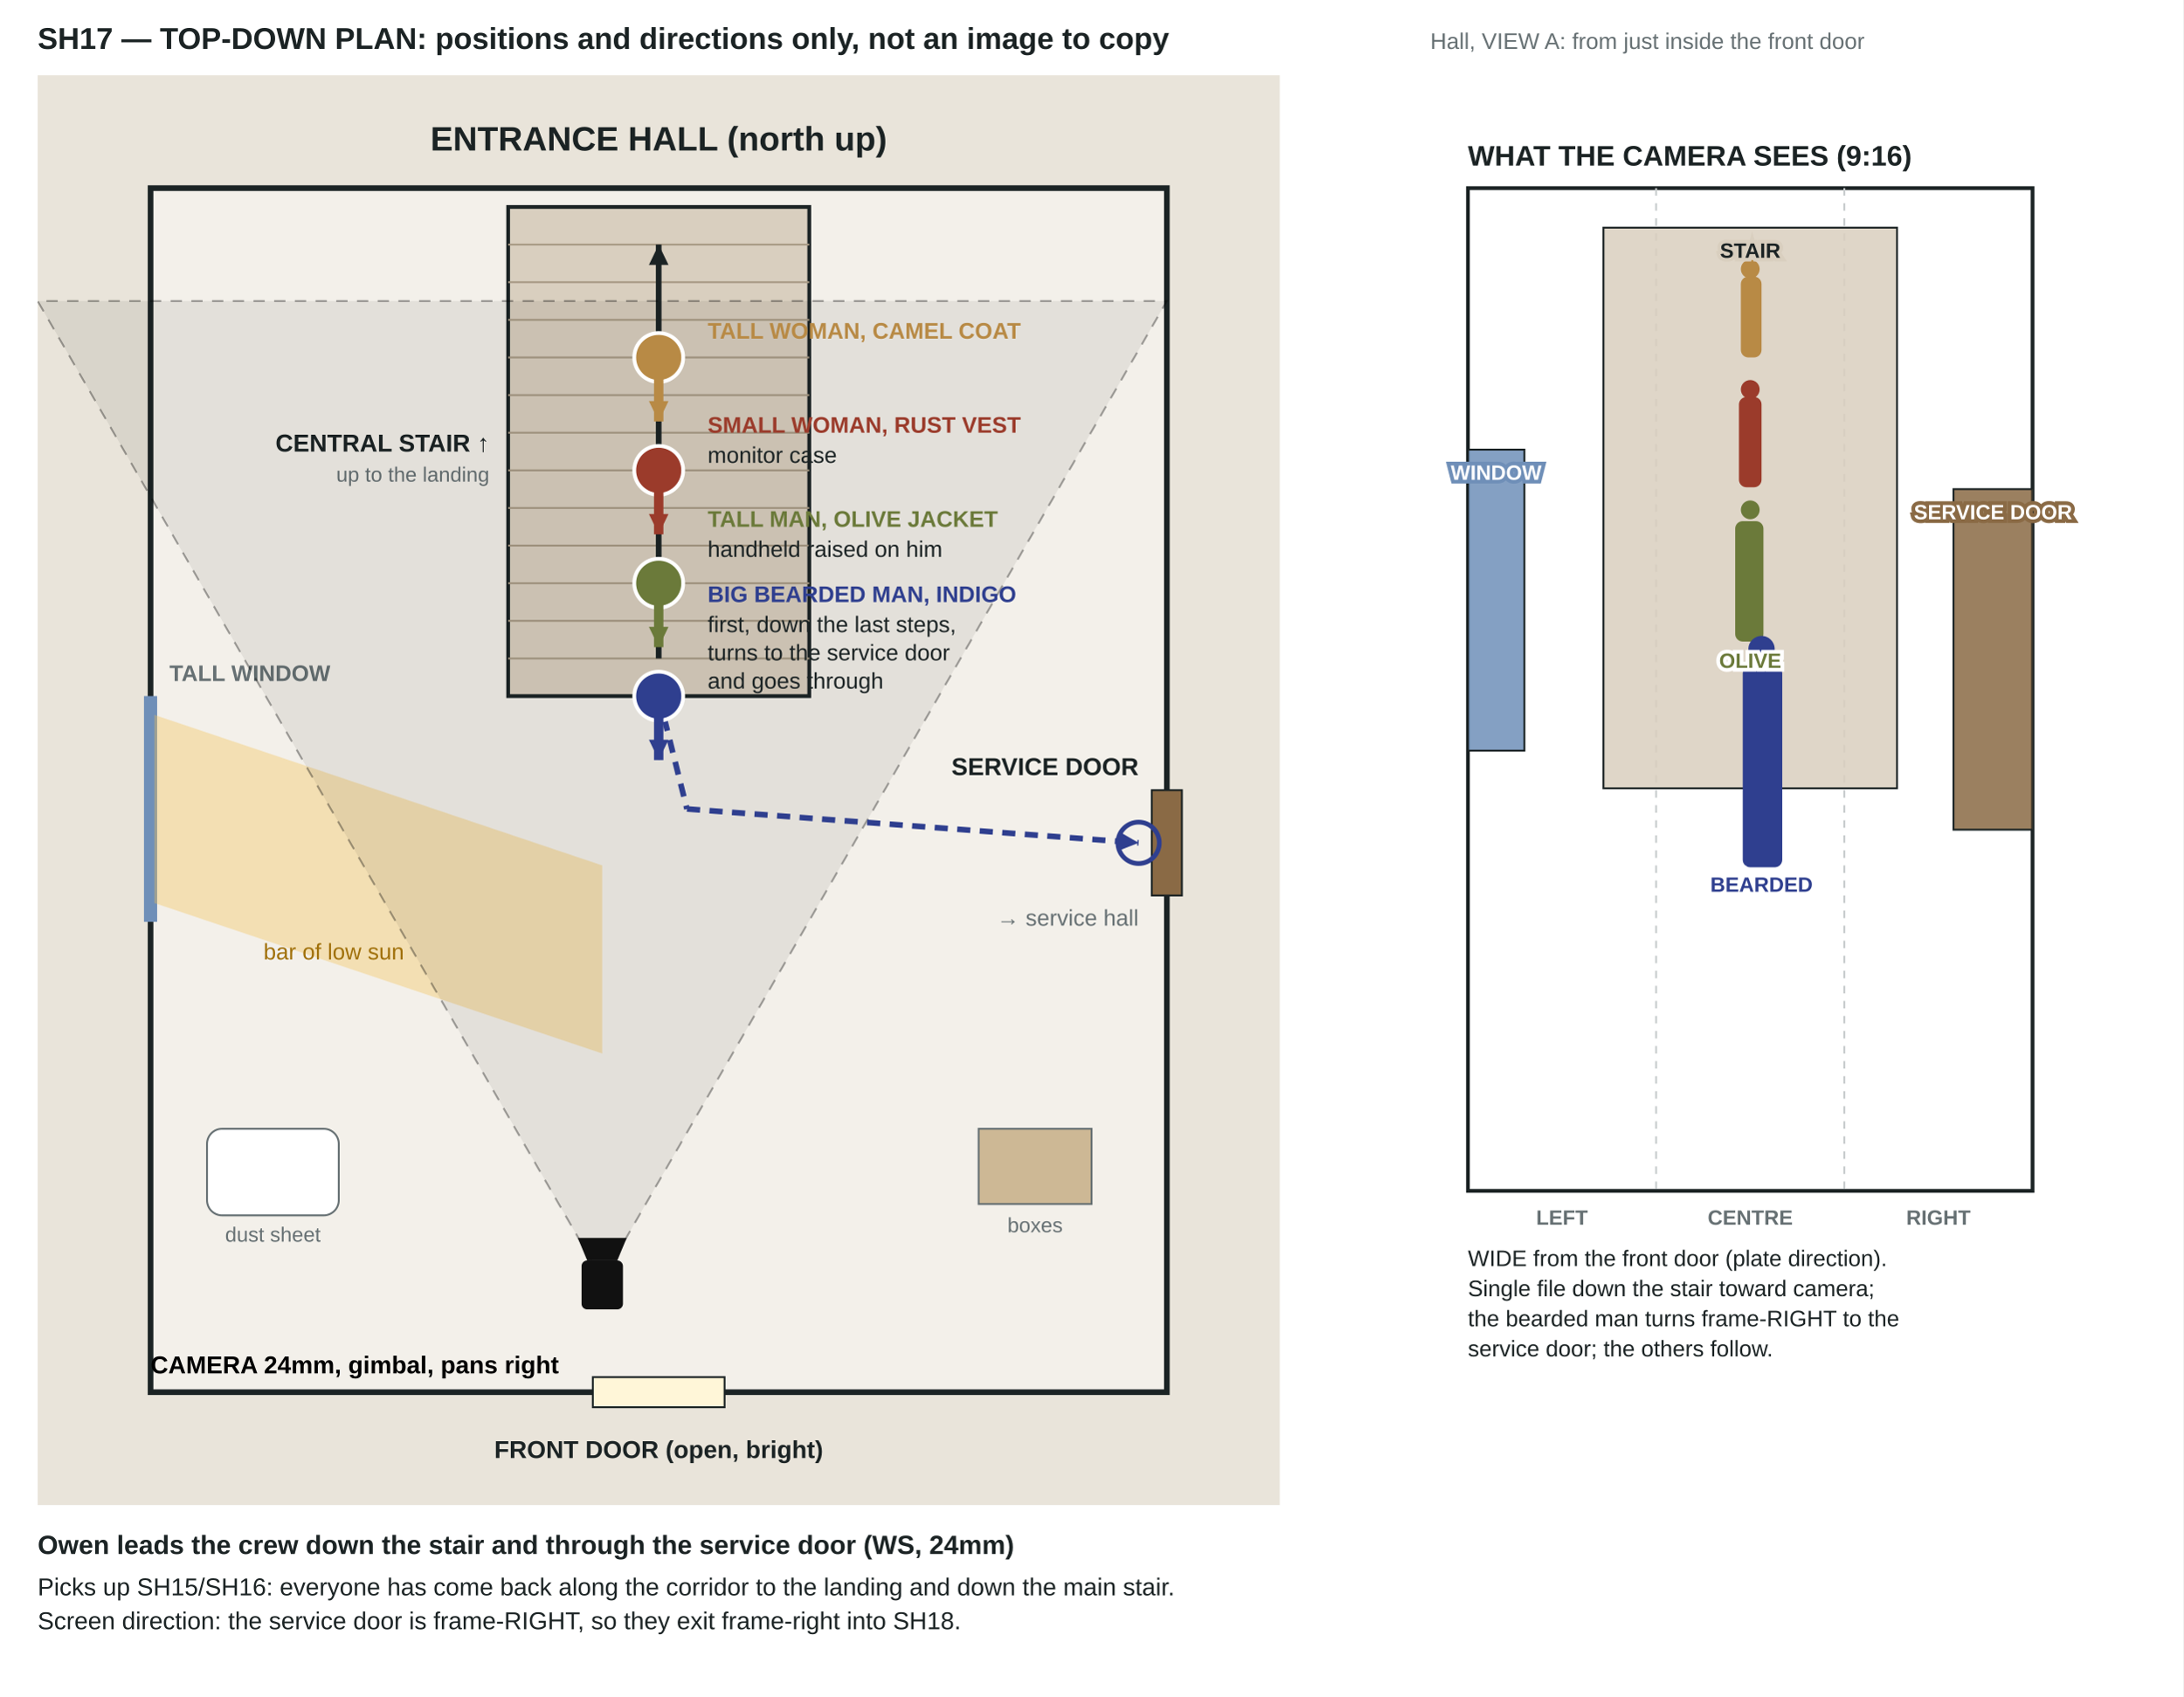
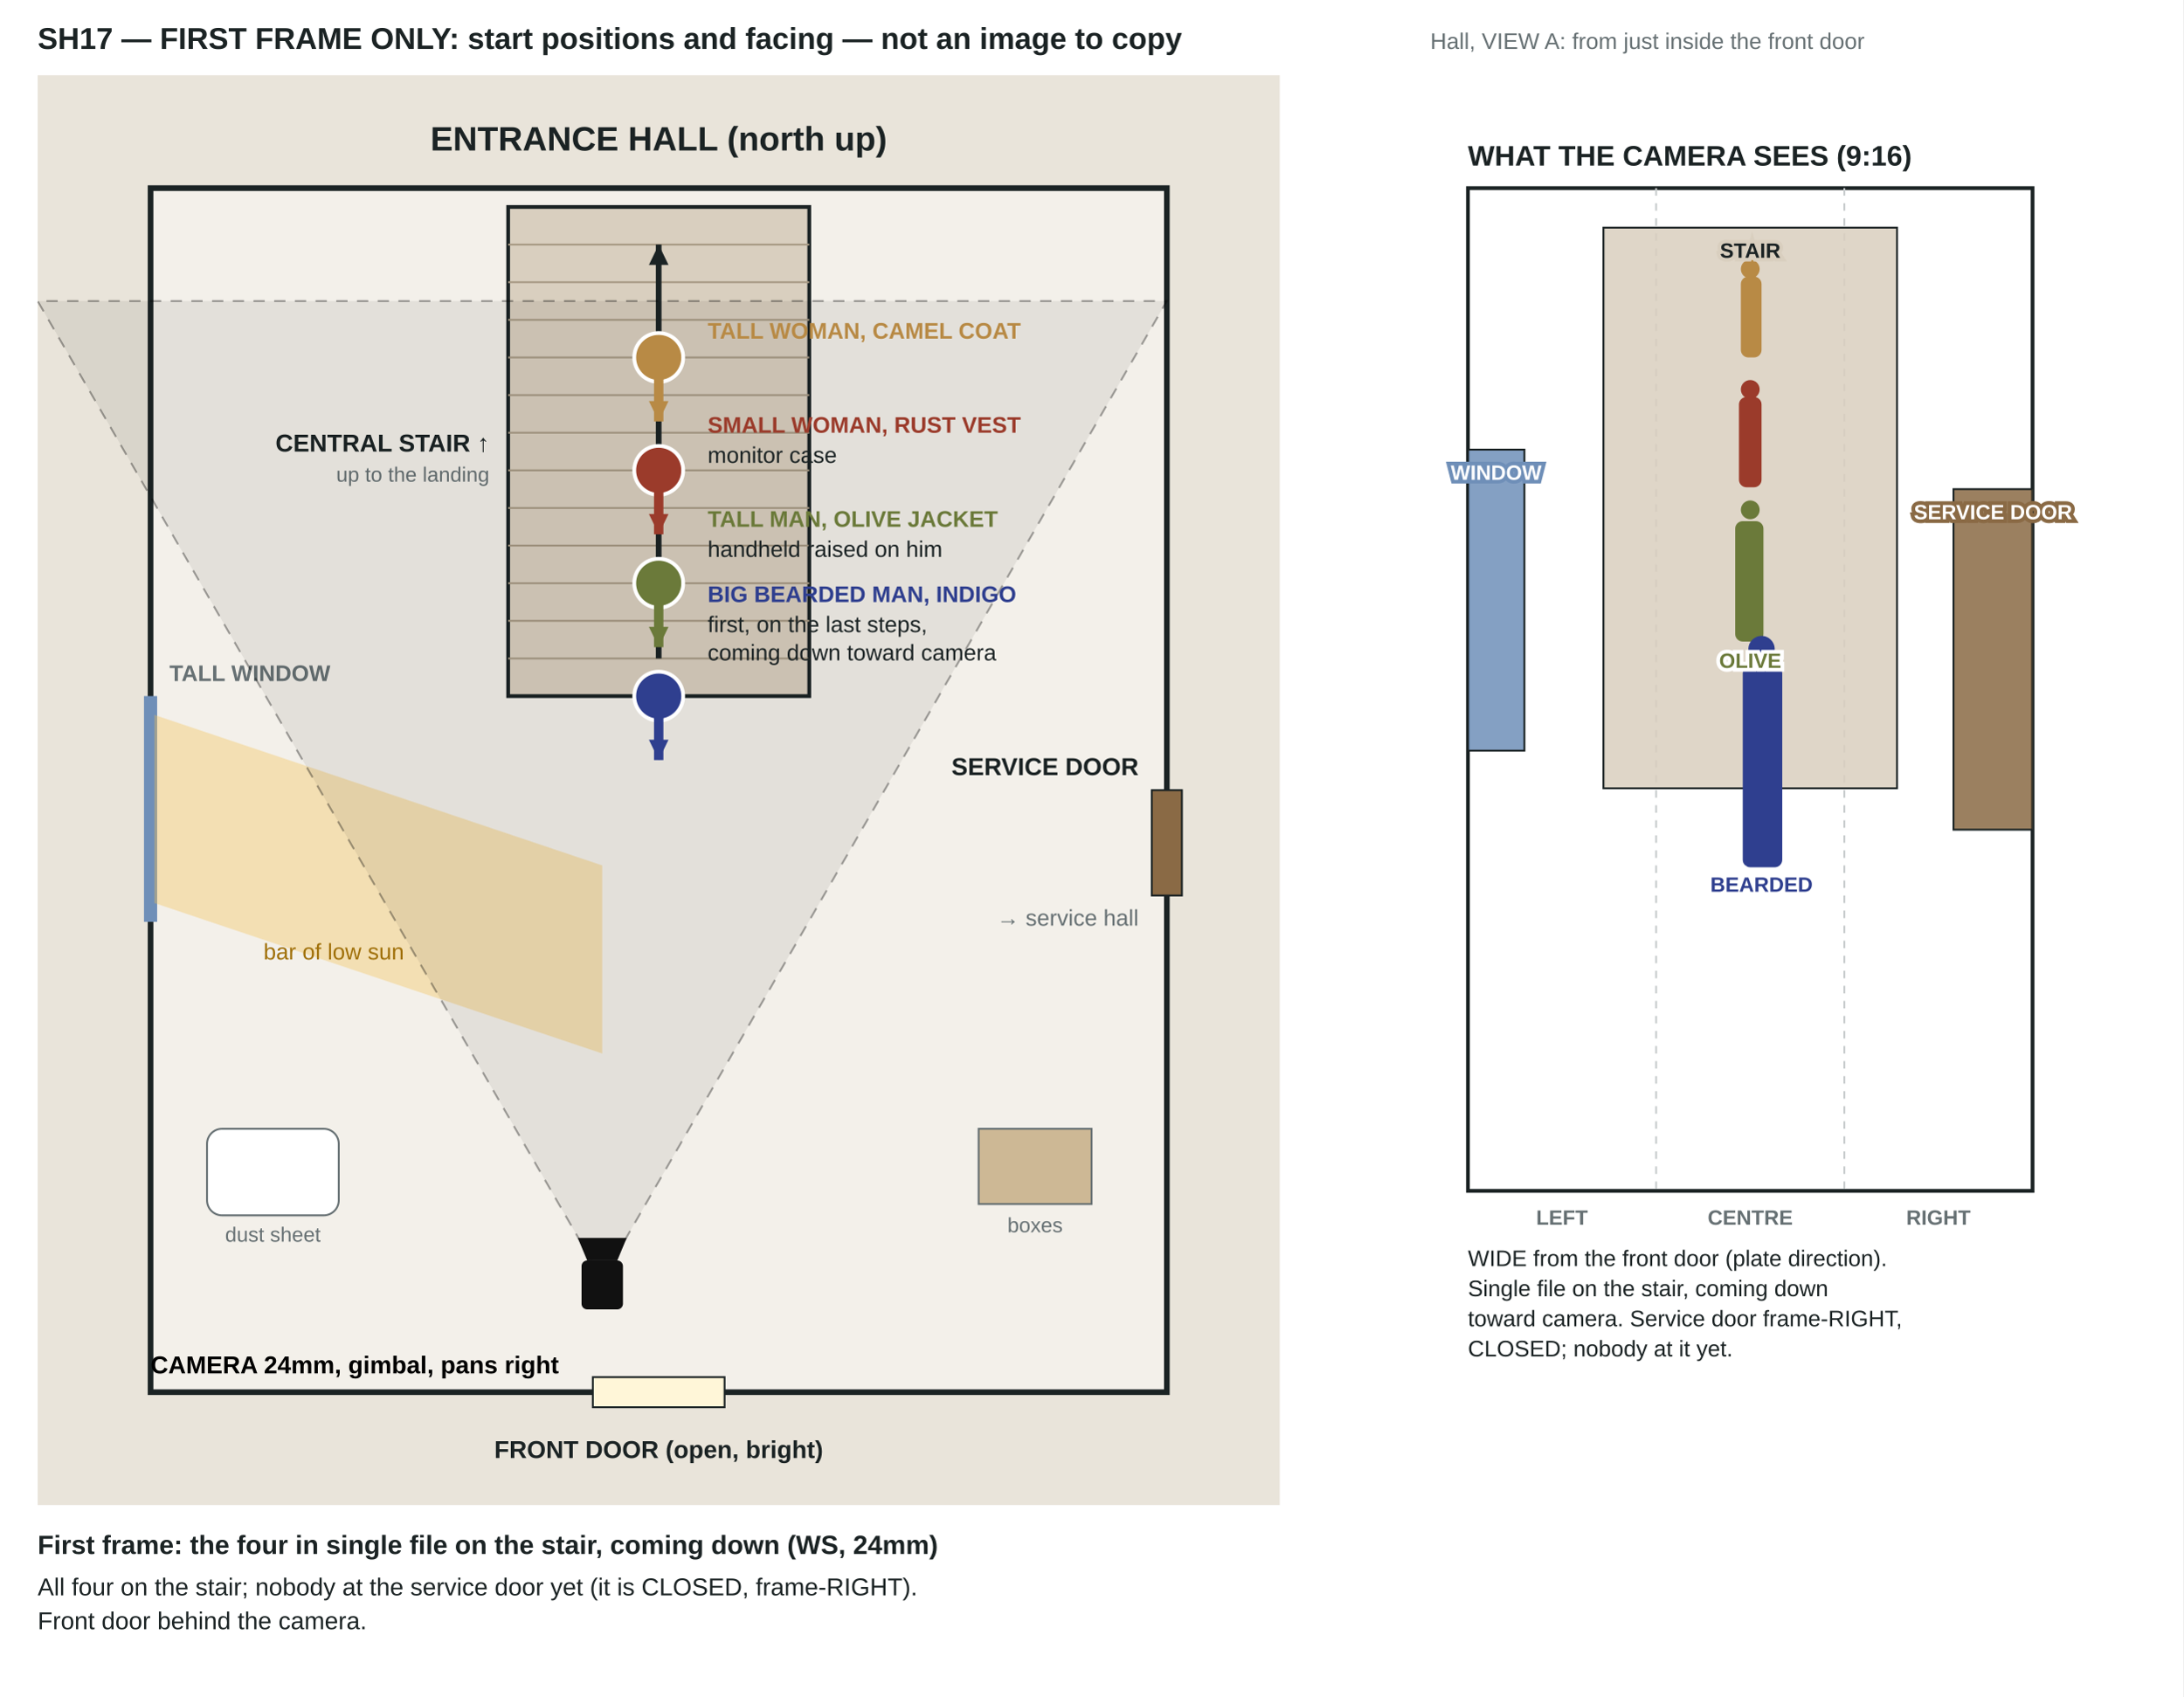
<svg xmlns="http://www.w3.org/2000/svg" width="1160" height="902" viewBox="0 0 1160 902">
  <rect width="100%" height="100%" fill="#ffffff" />
  <g transform="translate(20,40)">
    <rect x="0" y="0" width="660" height="760" fill="#e9e4da" />
    <rect x="60" y="60" width="540" height="640" fill="#f3f0ea" stroke="#1b2324" stroke-width="3" />
    <text x="330" y="40" font-size="18" fill="#1b2324" text-anchor="middle" font-weight="700" font-family="Arial, Helvetica, sans-serif">ENTRANCE HALL (north up)</text>
    <rect x="250" y="70" width="160" height="260" fill="#d9cfbf" stroke="#1b2324" stroke-width="2" />
    <line x1="250" y1="90" x2="410" y2="90" stroke="#a89a85" />
    <line x1="250" y1="110" x2="410" y2="110" stroke="#a89a85" />
    <line x1="250" y1="130" x2="410" y2="130" stroke="#a89a85" />
    <line x1="250" y1="150" x2="410" y2="150" stroke="#a89a85" />
    <line x1="250" y1="170" x2="410" y2="170" stroke="#a89a85" />
    <line x1="250" y1="190" x2="410" y2="190" stroke="#a89a85" />
    <line x1="250" y1="210" x2="410" y2="210" stroke="#a89a85" />
    <line x1="250" y1="230" x2="410" y2="230" stroke="#a89a85" />
    <line x1="250" y1="250" x2="410" y2="250" stroke="#a89a85" />
    <line x1="250" y1="270" x2="410" y2="270" stroke="#a89a85" />
    <line x1="250" y1="290" x2="410" y2="290" stroke="#a89a85" />
    <line x1="250" y1="310" x2="410" y2="310" stroke="#a89a85" />
    <line x1="330" y1="310" x2="330" y2="90" stroke="#1b2324" stroke-width="3" />
    <polygon points="330,90 335.2,100.8 324.8,100.8" fill="#1b2324" />
    <text x="240" y="200" font-size="13" fill="#1b2324" text-anchor="end" font-weight="700" font-family="Arial, Helvetica, sans-serif">CENTRAL STAIR ↑</text>
    <text x="240" y="216" font-size="11" fill="#667073" text-anchor="end" font-weight="400" font-family="Arial, Helvetica, sans-serif">up to the landing</text>
    <rect x="295" y="692" width="70" height="16" fill="#fff6d8" stroke="#1b2324" />
    <text x="330" y="735" font-size="13" fill="#1b2324" text-anchor="middle" font-weight="700" font-family="Arial, Helvetica, sans-serif">FRONT DOOR (open, bright)</text>
    <rect x="592" y="380" width="16" height="56" fill="#8a6a45" stroke="#1b2324" />
    <text x="585" y="372" font-size="13" fill="#1b2324" text-anchor="end" font-weight="700" font-family="Arial, Helvetica, sans-serif">SERVICE DOOR</text>
    <text x="585" y="452" font-size="12" fill="#667073" text-anchor="end" font-weight="400" font-family="Arial, Helvetica, sans-serif">→ service hall</text>
    <line x1="60" y1="330" x2="60" y2="450" stroke="#6f8fb8" stroke-width="7" />
    <text x="70" y="322" font-size="12" fill="#667073" text-anchor="start" font-weight="700" font-family="Arial, Helvetica, sans-serif">TALL WINDOW</text>
    <polygon points="62,340 62,440 300,520 300,420" fill="#f2c14e" fill-opacity="0.35" />
    <text x="120" y="470" font-size="12" fill="#a0700a" text-anchor="start" font-weight="400" font-family="Arial, Helvetica, sans-serif">bar of low sun</text>
    <rect x="90" y="560" width="70" height="46" rx="8" fill="#ffffff" stroke="#667073" />
    <text x="125" y="620" font-size="11" fill="#667073" text-anchor="middle" font-weight="400" font-family="Arial, Helvetica, sans-serif">dust sheet</text>
    <rect x="500" y="560" width="60" height="40" fill="#cdb895" stroke="#667073" />
    <text x="530" y="615" font-size="11" fill="#667073" text-anchor="middle" font-weight="400" font-family="Arial, Helvetica, sans-serif">boxes</text>
    <polygon points="300,640 0,120 600,120" fill="#000000" fill-opacity="0.07" stroke="#000" stroke-opacity="0.35" stroke-dasharray="6 5" />
    <g transform="translate(300,640) rotate(-90)">
      <rect x="-16" y="-11" width="26" height="22" rx="3" fill="#111" />
      <polygon points="10,-8 22,-13 22,13 10,8" fill="#111" />
    </g>
    <text x="60" y="690" font-size="13" fill="#000" text-anchor="start" font-weight="700" font-family="Arial, Helvetica, sans-serif">CAMERA 24mm, gimbal, pans right</text>
-     <line x1="330" y1="330" x2="345" y2="390" stroke="#2f3f8f" stroke-width="3" stroke-dasharray="7 5" />
-     <line x1="345" y1="390" x2="585" y2="408" stroke="#2f3f8f" stroke-width="3" stroke-dasharray="7 5" />
-     <polygon points="585,408 573.8,412.4 574.6,402.0" fill="#2f3f8f" />
-     <circle cx="585" cy="408" r="11" fill="none" stroke="#2f3f8f" stroke-width="2.5" />
    <circle cx="330" cy="330" r="13" fill="#2f3f8f" stroke="#fff" stroke-width="2" />
    <line x1="330" y1="330" x2="330.0" y2="364.0" stroke="#2f3f8f" stroke-width="5" />
    <polygon points="330.0,364.0 324.8,353.2 335.2,353.2" fill="#2f3f8f" />
    <text x="356" y="280" font-size="12" fill="#2f3f8f" text-anchor="start" font-weight="700" font-family="Arial, Helvetica, sans-serif">BIG BEARDED MAN, INDIGO</text>
-     <text x="356" y="296" font-size="12" fill="#1b2324" text-anchor="start" font-weight="400" font-family="Arial, Helvetica, sans-serif">first, down the last steps,</text>
-     <text x="356" y="311" font-size="12" fill="#1b2324" text-anchor="start" font-weight="400" font-family="Arial, Helvetica, sans-serif">turns to the service door</text>
-     <text x="356" y="326" font-size="12" fill="#1b2324" text-anchor="start" font-weight="400" font-family="Arial, Helvetica, sans-serif">and goes through</text>
+     <text x="356" y="296" font-size="12" fill="#1b2324" text-anchor="start" font-weight="400" font-family="Arial, Helvetica, sans-serif">first, on the last steps,</text>
+     <text x="356" y="311" font-size="12" fill="#1b2324" text-anchor="start" font-weight="400" font-family="Arial, Helvetica, sans-serif">coming down toward camera</text>
    <circle cx="330" cy="270" r="13" fill="#6b7a3a" stroke="#fff" stroke-width="2" />
    <line x1="330" y1="270" x2="330.0" y2="304.0" stroke="#6b7a3a" stroke-width="5" />
    <polygon points="330.0,304.0 324.8,293.2 335.2,293.2" fill="#6b7a3a" />
    <text x="356" y="240" font-size="12" fill="#6b7a3a" text-anchor="start" font-weight="700" font-family="Arial, Helvetica, sans-serif">TALL MAN, OLIVE JACKET</text>
    <text x="356" y="256" font-size="12" fill="#1b2324" text-anchor="start" font-weight="400" font-family="Arial, Helvetica, sans-serif">handheld raised on him</text>
    <circle cx="330" cy="210" r="13" fill="#9b3b2b" stroke="#fff" stroke-width="2" />
    <line x1="330" y1="210" x2="330.0" y2="244.0" stroke="#9b3b2b" stroke-width="5" />
    <polygon points="330.0,244.0 324.8,233.2 335.2,233.2" fill="#9b3b2b" />
    <text x="356" y="190" font-size="12" fill="#9b3b2b" text-anchor="start" font-weight="700" font-family="Arial, Helvetica, sans-serif">SMALL WOMAN, RUST VEST</text>
    <text x="356" y="206" font-size="12" fill="#1b2324" text-anchor="start" font-weight="400" font-family="Arial, Helvetica, sans-serif">monitor case</text>
    <circle cx="330" cy="150" r="13" fill="#b88a45" stroke="#fff" stroke-width="2" />
    <line x1="330" y1="150" x2="330.0" y2="184.0" stroke="#b88a45" stroke-width="5" />
    <polygon points="330.0,184.0 324.8,173.2 335.2,173.2" fill="#b88a45" />
    <text x="356" y="140" font-size="12" fill="#b88a45" text-anchor="start" font-weight="700" font-family="Arial, Helvetica, sans-serif">TALL WOMAN, CAMEL COAT</text>
    <text x="760" y="48" font-size="15" fill="#1b2324" text-anchor="start" font-weight="700" font-family="Arial, Helvetica, sans-serif">WHAT THE CAMERA SEES (9:16)</text>
    <rect x="760" y="60" width="300" height="533" fill="#ffffff" stroke="#1b2324" stroke-width="2" />
    <line x1="860" y1="60" x2="860" y2="593" stroke="#c8cccd" stroke-dasharray="4 4" />
    <line x1="960" y1="60" x2="960" y2="593" stroke="#c8cccd" stroke-dasharray="4 4" />
    <text x="810.0" y="611" font-size="11" fill="#667073" text-anchor="middle" font-weight="600" font-family="Arial, Helvetica, sans-serif">LEFT</text>
    <text x="910.0" y="611" font-size="11" fill="#667073" text-anchor="middle" font-weight="600" font-family="Arial, Helvetica, sans-serif">CENTRE</text>
    <text x="1010.0" y="611" font-size="11" fill="#667073" text-anchor="middle" font-weight="600" font-family="Arial, Helvetica, sans-serif">RIGHT</text>
    <clipPath id="frameclip">
      <rect x="760" y="60" width="300" height="533" />
    </clipPath>
    <g clip-path="url(#frameclip)">
      <rect x="832" y="81" width="156" height="298" fill="#d9cfbf" fill-opacity="0.85" stroke="#1b2324" />
      <rect x="1018" y="220" width="42" height="181" fill="#8a6a45" fill-opacity="0.85" stroke="#1b2324" />
      <rect x="760" y="199" width="30" height="160" fill="#6f8fb8" fill-opacity="0.85" stroke="#1b2324" />
      <circle cx="910" cy="103" r="5" fill="#b88a45" />
      <rect x="905" y="107" width="11" height="43" rx="4" fill="#b88a45" />
      <circle cx="910" cy="167" r="5" fill="#9b3b2b" />
      <rect x="904" y="171" width="12" height="48" rx="4" fill="#9b3b2b" />
      <circle cx="910" cy="231" r="5" fill="#6b7a3a" />
      <rect x="902" y="237" width="15" height="64" rx="4" fill="#6b7a3a" />
      <circle cx="916" cy="305" r="7" fill="#2f3f8f" />
      <rect x="906" y="314" width="21" height="107" rx="4" fill="#2f3f8f" />
    </g>
    <text x="910" y="97" font-size="11" fill="#1b2324" text-anchor="middle" font-weight="700" font-family="Arial, Helvetica, sans-serif" paint-order="stroke" stroke="#d9cfbf" stroke-width="4">STAIR</text>
    <text x="1039" y="236" font-size="11" fill="#ffffff" text-anchor="middle" font-weight="700" font-family="Arial, Helvetica, sans-serif" paint-order="stroke" stroke="#8a6a45" stroke-width="4">SERVICE DOOR</text>
    <text x="775" y="215" font-size="11" fill="#ffffff" text-anchor="middle" font-weight="700" font-family="Arial, Helvetica, sans-serif" paint-order="stroke" stroke="#6f8fb8" stroke-width="4">WINDOW</text>
    <text x="910" y="315" font-size="11" fill="#6b7a3a" text-anchor="middle" font-weight="700" font-family="Arial, Helvetica, sans-serif" paint-order="stroke" stroke="#ffffff" stroke-width="4">OLIVE</text>
    <text x="916" y="434" font-size="11" fill="#2f3f8f" text-anchor="middle" font-weight="700" font-family="Arial, Helvetica, sans-serif" paint-order="stroke" stroke="#ffffff" stroke-width="4">BEARDED</text>
    <text x="760" y="633" font-size="12" fill="#1b2324" text-anchor="start" font-weight="400" font-family="Arial, Helvetica, sans-serif">WIDE from the front door (plate direction).</text>
-     <text x="760" y="649" font-size="12" fill="#1b2324" text-anchor="start" font-weight="400" font-family="Arial, Helvetica, sans-serif">Single file down the stair toward camera;</text>
-     <text x="760" y="665" font-size="12" fill="#1b2324" text-anchor="start" font-weight="400" font-family="Arial, Helvetica, sans-serif">the bearded man turns frame-RIGHT to the</text>
-     <text x="760" y="681" font-size="12" fill="#1b2324" text-anchor="start" font-weight="400" font-family="Arial, Helvetica, sans-serif">service door; the others follow.</text>
+     <text x="760" y="649" font-size="12" fill="#1b2324" text-anchor="start" font-weight="400" font-family="Arial, Helvetica, sans-serif">Single file on the stair, coming down</text>
+     <text x="760" y="665" font-size="12" fill="#1b2324" text-anchor="start" font-weight="400" font-family="Arial, Helvetica, sans-serif">toward camera. Service door frame-RIGHT,</text>
+     <text x="760" y="681" font-size="12" fill="#1b2324" text-anchor="start" font-weight="400" font-family="Arial, Helvetica, sans-serif">CLOSED; nobody at it yet.</text>
  </g>
-   <text x="20" y="26" font-size="16" fill="#1b2324" text-anchor="start" font-weight="700" font-family="Arial, Helvetica, sans-serif">SH17 — TOP-DOWN PLAN: positions and directions only, not an image to copy</text>
-   <text x="20" y="826" font-size="14" fill="#1b2324" text-anchor="start" font-weight="700" font-family="Arial, Helvetica, sans-serif">Owen leads the crew down the stair and through the service door (WS, 24mm)</text>
+   <text x="20" y="26" font-size="16" fill="#1b2324" text-anchor="start" font-weight="700" font-family="Arial, Helvetica, sans-serif">SH17 — FIRST FRAME ONLY: start positions and facing — not an image to copy</text>
+   <text x="20" y="826" font-size="14" fill="#1b2324" text-anchor="start" font-weight="700" font-family="Arial, Helvetica, sans-serif">First frame: the four in single file on the stair, coming down (WS, 24mm)</text>
  <text x="760" y="26" font-size="12" fill="#667073" text-anchor="start" font-weight="400" font-family="Arial, Helvetica, sans-serif">Hall, VIEW A: from just inside the front door</text>
-   <text x="20" y="848" font-size="13" fill="#1b2324" text-anchor="start" font-weight="400" font-family="Arial, Helvetica, sans-serif">Picks up SH15/SH16: everyone has come back along the corridor to the landing and down the main stair.</text>
-   <text x="20" y="866" font-size="13" fill="#1b2324" text-anchor="start" font-weight="400" font-family="Arial, Helvetica, sans-serif">Screen direction: the service door is frame-RIGHT, so they exit frame-right into SH18.</text>
+   <text x="20" y="848" font-size="13" fill="#1b2324" text-anchor="start" font-weight="400" font-family="Arial, Helvetica, sans-serif">All four on the stair; nobody at the service door yet (it is CLOSED, frame-RIGHT).</text>
+   <text x="20" y="866" font-size="13" fill="#1b2324" text-anchor="start" font-weight="400" font-family="Arial, Helvetica, sans-serif">Front door behind the camera.</text>
</svg>
